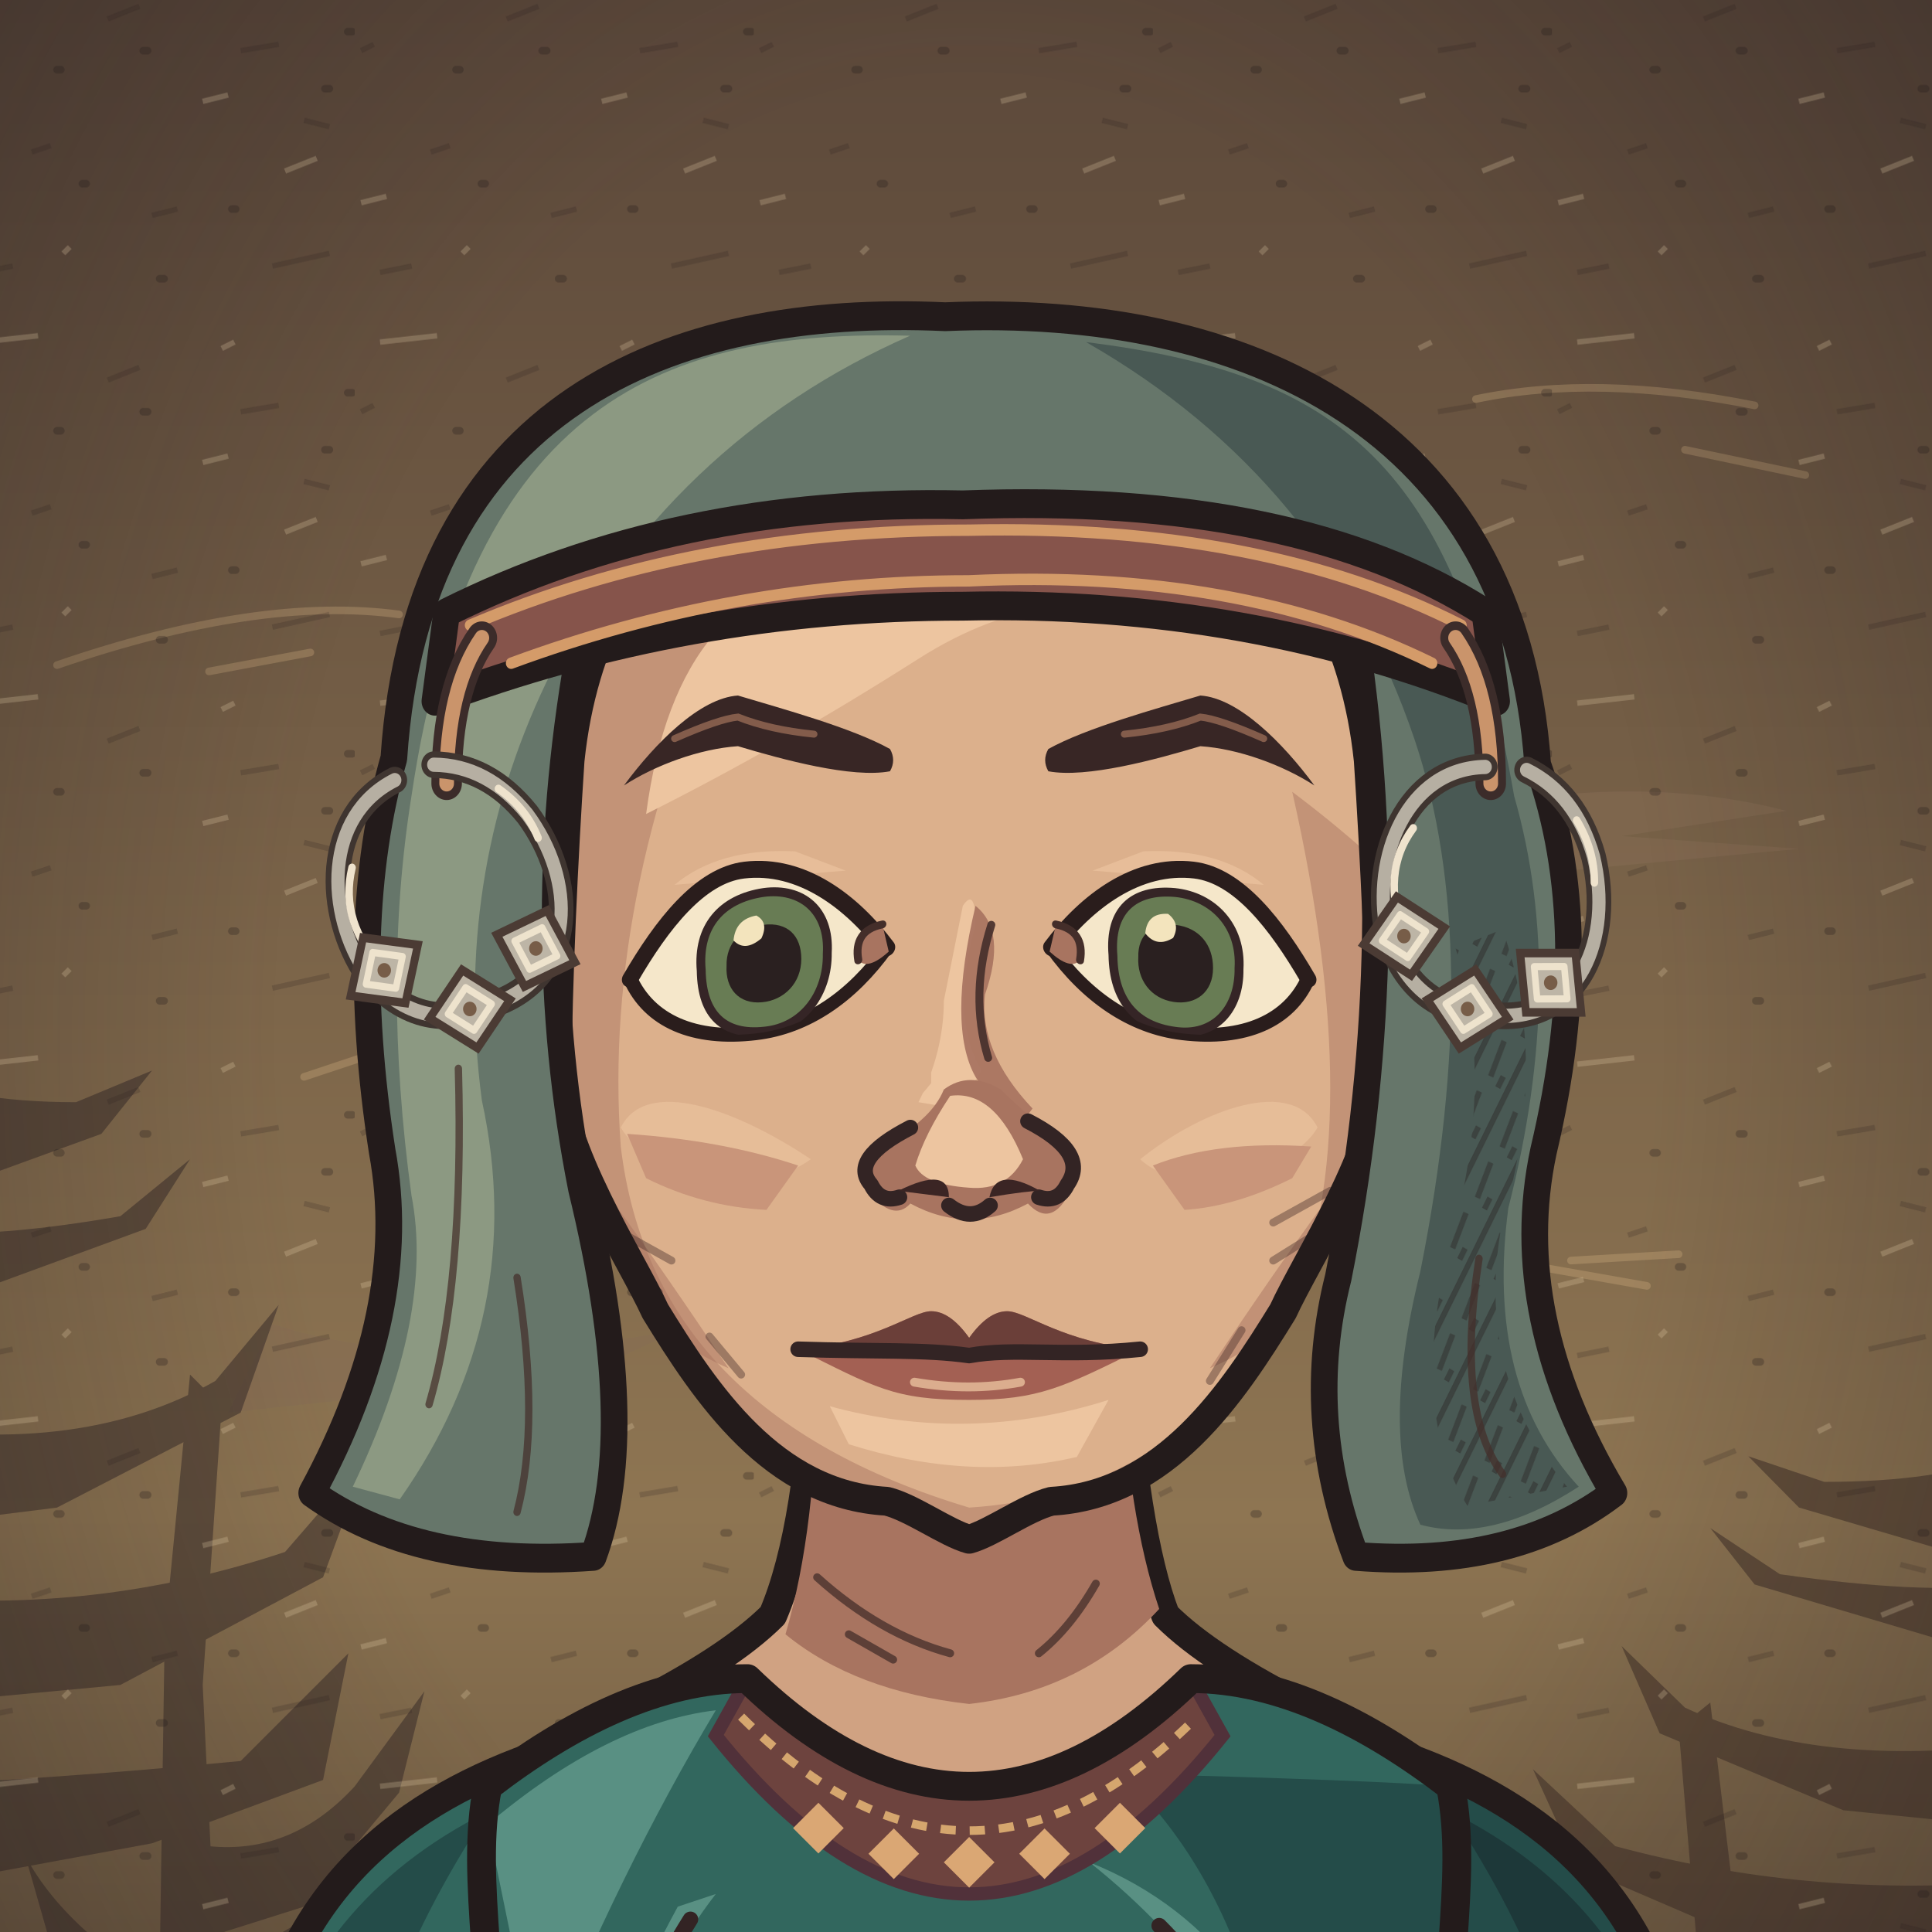
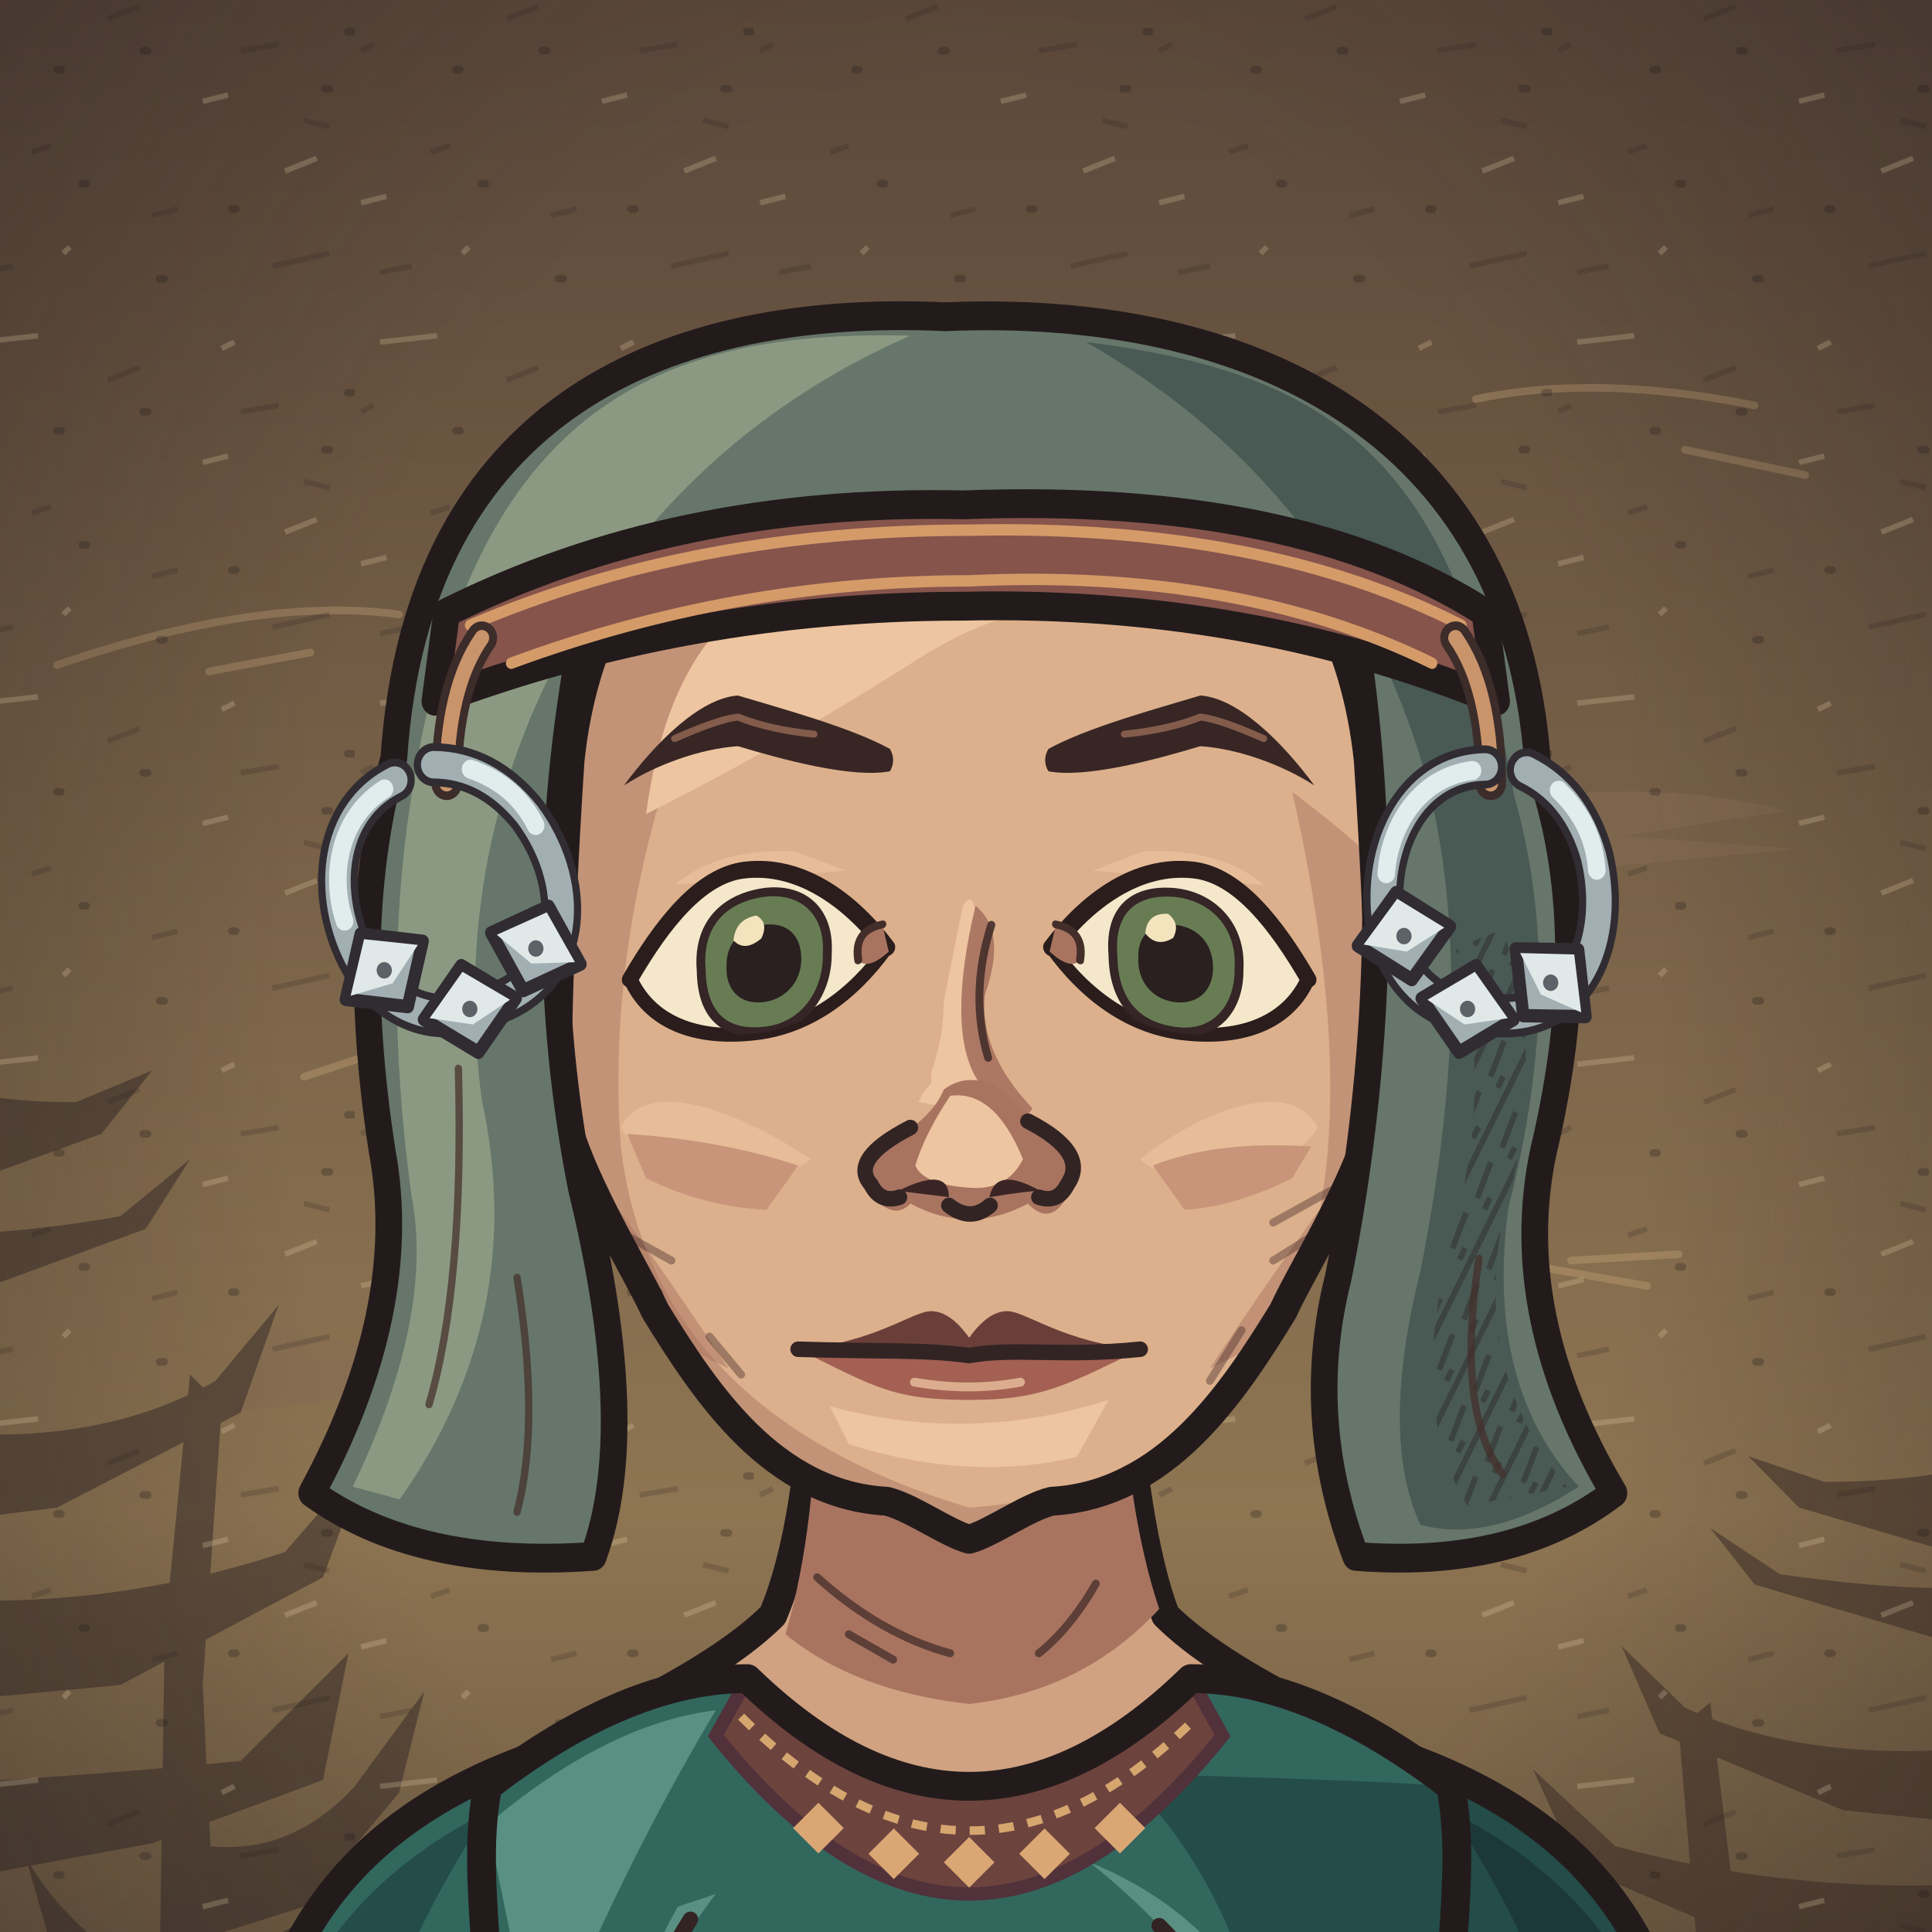
<svg xmlns="http://www.w3.org/2000/svg" xmlns:xlink="http://www.w3.org/1999/xlink" aria-labelledby="title" width="32" height="32" viewBox="7 8 305 305" role="img">
  <defs>
    <style>
      .edge {stroke:#231b1b;stroke-width:4.55;stroke-linecap:round;stroke-linejoin:round}
      .seam {fill:none;stroke:#332424;stroke-width:2.45;stroke-linecap:round;stroke-linejoin:round}
      .etch {fill:none;stroke:#442e2a;stroke-width:1.25;stroke-linecap:round}
      .hair-line {fill:none;stroke:#967661;stroke-width:1.45;stroke-linecap:round}
      .white {fill:#f5e7ca;stroke:#2a1d1c;stroke-width:2.65;stroke-linejoin:round}
      .label {fill:#efdfc1;font:600 20px Georgia,serif}
      .muted {fill:#b8aa96;font:13px 'Segoe UI',sans-serif}
      .section {fill:#dcbb8e;font:600 14px 'Segoe UI',sans-serif}
    </style>
    <linearGradient id="umber" x2="0" y2="1" gradientUnits="objectBoundingBox">
      <stop stop-color="#594639" />
      <stop offset=".56" stop-color="#8e7552" />
      <stop offset="1" stop-color="#3c3029" />
    </linearGradient>
    <linearGradient id="ash" x2="0" y2="1" gradientUnits="objectBoundingBox">
      <stop stop-color="#3b423d" />
      <stop offset=".56" stop-color="#7a7d67" />
      <stop offset="1" stop-color="#242b28" />
    </linearGradient>
    <linearGradient id="rose" x2="0" y2="1" gradientUnits="objectBoundingBox">
      <stop stop-color="#51404a" />
      <stop offset=".56" stop-color="#8a6972" />
      <stop offset="1" stop-color="#372c33" />
    </linearGradient>
    <pattern id="paper-grain" width="63" height="57" patternUnits="userSpaceOnUse">
      <path d="M1 16l2-1m21-4 5-2m16 7 6-1M12 32l3-1m16 11 4-1m20-14 4 1M4 51l5-1m41 0 9-2" fill="none" stroke="#231a1b" stroke-width=".85" opacity=".19" />
      <path d="M4 5l9-1m29 2 2-1M1 40l4-1m12 9 1-1m21-23 4-1m9 12 5-2" fill="none" stroke="#f0dbb5" stroke-width=".85" opacity=".23" />
      <path d="M16 19h.6m13-3h.7m28 6h.7m-39 15h.6m23 4h.6m-12 11h.7m29-39h.7" fill="none" stroke="#21191a" stroke-width="1.2" opacity=".28" stroke-linecap="round" />
    </pattern>
    <pattern id="ink-lines" width="7" height="9" patternUnits="userSpaceOnUse" patternTransform="rotate(28)">
      <path d="M1 -2V10m2.8-8 .6 6m1.9-1v5" stroke="#271d1d" stroke-width=".95" fill="none" opacity=".65" />
    </pattern>
    <radialGradient id="vignette" cx=".5" cy=".39" r=".72">
      <stop offset=".47" stop-color="#20191c" stop-opacity="0" />
      <stop offset="1" stop-color="#20191c" stop-opacity=".48" />
    </radialGradient>
    <g id="firs" fill="currentColor">
      <path d="M10 439Q15 379 12 300L9 220 15 146 15 54 19 80 21 147 28 230 25 326 29 439Z" />
      <path d="M17 169Q27 174 45 174L57 169 49 179 27 187 17 185                M18 194Q29 196 52 192L63 183 56 194 26 205 16 207                M15 225Q46 230 67 218L77 206 71 223 42 238 18 241                M17 252Q48 255 78 245L91 230 84 249 52 266 20 269                M14 282Q40 281 71 278L88 261 84 281 57 291 19 298                M19 312Q43 316 69 310L88 299 84 310 58 322 22 325" />
      <path d="M6 312 0 315V284L11 285M0 266 13 270V250L0 249M0 220 15 221 15 206 0 202                M0 180 16 181V167L0 165M0 141 15 150V138L0 133M0 112 17 127V118L0 104" />
      <path d="M64 440Q55 380 58 324L59 258 63 217 68 222 65 266 68 328 76 440Z                M63 291Q78 294 89 282L100 267 96 283 81 301 62 307                M63 323Q80 323 106 304L98 321 68 339                M63 316Q44 306 37 293L41 307 64 329Z" />
    </g>
    <g id="brambles" fill="none" stroke="currentColor" stroke-linecap="round" stroke-linejoin="round">
      <path stroke-width="3.8" d="M9 440Q13 401 21 380T26 333m-8 57Q39 375 43 352m-28 46Q6 377 0 376M41 440Q41 402 63 385m-20 44q26-6 39-30" />
      <path stroke-width="2" d="M23 364l14-13m-12 4-7-15m20 29 17-4m-15-1 1-11m13 49 2-17m2 14 18-5m-34 32q-12-10-17-10" />
    </g>
    <g id="night-scratches" fill="none" stroke="currentColor" stroke-width="1.2" stroke-linecap="round">
      <path d="M16 113q32-11 54-8m-30 9 16-3m184-40q19-4 44 1m-11 7 19 4                M24 335q33-3 68-16m-44 16 26-4m164-9q31 5 60-3m-39 8 38-3                M27 391q22-6 52-5m168 14q28-8 57-8m-40 11 24-4                M55 178l18-6m177 36 17 3m-12-4 17-1" />
    </g>
    <g id="shirt-setting">
      <rect width="320" height="440" fill="url(#umber)" />
      <path d="M50 217q24 8 64 1l-15 7-56 6m176-90q39-13 70-5l-26 4 28 2-64 6" fill="#856c54" opacity=".5" />
      <use xlink:href="#firs" style="color:#342827" opacity=".52" transform="translate(-26 8)" />
      <use xlink:href="#firs" style="color:#413128" opacity=".58" transform="translate(340 101) scale(-1 .81)" />
      <use xlink:href="#night-scratches" style="color:#dfbb87" opacity=".28" />
      <use xlink:href="#brambles" style="color:#291f22" opacity=".71" />
      <rect width="320" height="440" fill="url(#vignette)" />
      <rect width="320" height="440" fill="url(#paper-grain)" />
    </g>
    <g id="armor-setting">
      <rect width="320" height="440" fill="url(#ash)" />
      <path d="M42 173q49-4 68 3l-43 6 25 3-49 4m151 35q47 10 104-6l-26 14-62 8Z" fill="#707764" opacity=".48" />
      <use xlink:href="#firs" style="color:#27312c" opacity=".64" transform="translate(-36 30)" />
      <use xlink:href="#firs" style="color:#303833" opacity=".75" transform="translate(324 45) scale(-.86 1.03)" />
      <use xlink:href="#brambles" style="color:#252a27" opacity=".62" transform="translate(319 10) scale(-1 1)" />
      <use xlink:href="#night-scratches" style="color:#d8d8a9" opacity=".28" transform="translate(-2 21)" />
      <rect width="320" height="440" fill="url(#vignette)" />
      <rect width="320" height="440" fill="url(#paper-grain)" />
    </g>
    <g id="woman-setting">
      <rect width="320" height="440" fill="url(#rose)" />
      <path d="M44 235q40-4 76-1l-20 6-36 2 19 3-44 5m183-50q35 3 60-3l-24 9-31 2" fill="#775d65" opacity=".6" />
      <use xlink:href="#firs" style="color:#3b2b34" opacity=".58" transform="translate(-20 84) scale(.86 .91)" />
      <use xlink:href="#firs" style="color:#3d2e39" opacity=".68" transform="translate(327 54) scale(-.85 .98)" />
      <path d="M300 440q-2-82-6-173l-9-103 7-35 12 42 9 98 7 171Z                M294 195q-10-18-25-24l-15-1 13-4 11 2 18 15                M285 162q-13-22-34-27l-7 4 7-11 17 4 20 17                M303 242q-18-23-36-27l-13 3 15-9 11 2 21 15" fill="#3a2b33" opacity=".64" />
      <use xlink:href="#brambles" style="color:#2d2229" opacity=".8" transform="translate(12 6)" />
      <use xlink:href="#night-scratches" style="color:#e1b8a8" opacity=".28" transform="translate(0 7)" />
      <rect width="320" height="440" fill="url(#vignette)" />
      <rect width="320" height="440" fill="url(#paper-grain)" />
    </g>
    <pattern id="mail-rings" width="14" height="13" patternUnits="userSpaceOnUse" patternTransform="rotate(-7)">
      <path d="M-1 2q3-3 6 0 1 3-2 5Q0 8-1 5M6 2q3-3 6 0 1 3-2 5Q7 8 6 5M3 8q3-3 6 0 1 3-2 5-3 1-4-2M10 8q3-3 6 0" fill="none" stroke="#2d2c28" stroke-width="1.6" stroke-linecap="round" />
      <path d="M-.5 4q1.5-2 3-1m5 1q1.4-2 3-1M4 10q1.5-2 3-1m4 1q1.4-2 3-1" fill="none" stroke="#9a9b87" stroke-width="1.12" opacity=".78" stroke-linecap="round" />
    </pattern>
    <pattern id="armor-plates" width="47" height="24" patternUnits="userSpaceOnUse" patternTransform="translate(4 4) rotate(2)">
      <path d="M1 0l21 .7 1 18-3 3-17-1-1-4Zm24 1 19-1 2 15-3 7-19-2Z" fill="#85867a" stroke="#352e2a" stroke-width="1.75" stroke-linejoin="round" />
      <path d="M2 2l18 .2-.2 4L5 7 4 17Zm24 0 16-1 1 4-14 2-3 10Z" fill="#a9a58d" />
      <path d="M19 4l4 14-3 3-16-1 13-4Zm22 2 4 10-2 5-17-1 13-4Z" fill="#62655f" />
      <path d="M7 7l1-.5m6 12 3-2m16-7 5-1m-7 5 4-2" fill="none" stroke="#d0c0a0" stroke-width=".9" opacity=".76" />
      <path d="M6 12q2-2 2.7 1-1 2.2-2.7.5Zm12 1q1.8-2 2.4.6-1 2.6-2.5.8Zm11 1q1-2.2 2.8-1-.2 2.9-2.8 2.1Zm12-2q2.2-1.4 2.3.8-1 2.3-2.3.5Z" fill="#3c342d" />
    </pattern>
    <clipPath id="portrait-frame">
      <rect width="320" height="440" />
    </clipPath>
    <clipPath id="wardrobe-torso-mask">
      <path d="M125 273 C111 273 97 280 84 290 C81 305 86 322 84 346 C82 370 94 386 93 400 C92 415 75 431 70 445 H250 C245 431 228 415 227 400 C226 386 238 370 236 346 C234 322 239 305 236 290 C223 280 209 273 195 273 Q160 307 125 273Z" />
    </clipPath>
    <clipPath id="wardrobe-sleeve-mask">
      <path d="M95 284 C73 291 54 304 48 332 C38 362 37 415 50 445 H81 Q114 406 113 336Z" />
    </clipPath>
    <clipPath id="face-shape-clip">
      <path d="M 160 73 C 191 73 219 90 223 128 C 224 143 225 164 225 177 C 225 189 213.19 207 209.55 215 C 201.55 228 191 244 173 245 C 169 246 163.6 250 160 251 C 156.4 250 151 246 147 245 C 129 244 118.45 228 110.45 215 C 106.81 207 95 189 95 177 C 95 164 96 143 97 128 C 101 90 129 73 160 73 Z" />
    </clipPath>
    <clipPath id="face-features-eye-left">
      <path d="M-21 0 C-16 -8 -10 -15 -3 -15 C6 -15 14 -8 19.5 0 C14 7 7 11 -1 11 C-11 11 -18 7 -21 0Z" />
    </clipPath>
    <clipPath id="face-features-eye-right">
      <path d="M-21 0 C-16 -8 -10 -15 -3 -15 C6 -15 14 -8 19.5 0 C14 7 7 11 -1 11 C-11 11 -18 7 -21 0Z" />
    </clipPath>
    <clipPath id="face-features-nose-bridge">
      <path d="M154 144H167V179L172 185V187H149V185L154 179Z" />
    </clipPath>
  </defs>
  <g clip-path="url(#portrait-frame)">
    <use xlink:href="#shirt-setting" />
    <g data-part="neck">
      <g id="face-shape-neck">
        <path d="M 136 219 Q 135 249 129 263 Q 122 270 106 278 L 123 301 197 301 214 278 Q 198 270 191 263 Q 186 250 184 219 Z" fill="#d0a282" class="edge" />
        <path d="M 136 224 184 224 Q 185 247 190 262 Q 178 275 160 277 Q 142 275 131 266 Q 136 249 136 224 Z" fill="#a87460" />
        <path d="M 136 257 q 10 9 21 12 m -16 -3 7 4 m 32 -12 q -4 7 -9 11" class="etch" opacity=".75" />
      </g>
    </g>
    <g id="wardrobe-outfit-nw_nov_trimmed_gown" data-outfit="nw_nov_trimmed_gown">
      <path d="M95 284 C73 291 54 304 48 332 C38 362 37 415 50 445 H81 Q114 406 113 336Z" fill="#32675e" class="edge" />
      <g data-part="sleeve-left" clip-path="url(#wardrobe-sleeve-mask)">
        <path d="M49 337 Q56 308 84 294 Q63 326 64 351 L53 373 Q53 421 64 444 H50 Q35 397 49 337Z" fill="#244c49" />
        <path d="M48 354 Q59 326 68 315 Q59 342 62 359 L45 383Z" fill="url(#ink-lines)" opacity=".44" />
        <path d="M53 376 q10 -11 20 -14 m-18 27 16 -10 M52 414 q4 11 13 21" class="seam" />
        <path d="M54 354 l9 -17 m-9 24 9 -14 m-6 61 10 13" class="etch" />
        <path d="M37 418 Q63 427 106 416" fill="none" stroke="#4f3638" stroke-width="11" />
        <path d="M37 418 Q63 427 106 416" fill="none" stroke="#9d5b50" stroke-width="8" />
        <path d="M37 418 Q63 427 106 416" fill="none" stroke="#e0ae77" stroke-width="2.4" stroke-dasharray="3 2.8" />
      </g>
      <g transform="translate(320 0) scale(-1 1)">
        <path d="M95 284 C73 291 54 304 48 332 C38 362 37 415 50 445 H81 Q114 406 113 336Z" fill="#244c49" class="edge" />
        <g data-part="sleeve-right" clip-path="url(#wardrobe-sleeve-mask)">
          <path d="M49 337 Q56 308 84 294 Q63 326 64 351 L53 373 Q53 421 64 444 H50 Q35 397 49 337Z" fill="#1d3839" />
          <path d="M48 354 Q59 326 68 315 Q59 342 62 359 L45 383Z" fill="url(#ink-lines)" opacity=".44" />
          <path d="M53 376 q10 -11 20 -14 m-18 27 16 -10 M52 414 q4 11 13 21" class="seam" />
          <path d="M54 354 l9 -17 m-9 24 9 -14 m-6 61 10 13" class="etch" />
          <path d="M37 418 Q63 427 106 416" fill="none" stroke="#4f3638" stroke-width="11" />
          <path d="M37 418 Q63 427 106 416" fill="none" stroke="#9d5b50" stroke-width="8" />
          <path d="M37 418 Q63 427 106 416" fill="none" stroke="#e0ae77" stroke-width="2.4" stroke-dasharray="3 2.8" />
        </g>
      </g>
      <path d="M125 273 C111 273 97 280 84 290 C81 305 86 322 84 346 C82 370 94 386 93 400 C92 415 75 431 70 445 H250 C245 431 228 415 227 400 C226 386 238 370 236 346 C234 322 239 305 236 290 C223 280 209 273 195 273 Q160 307 125 273Z" fill="#32675e" />
      <g data-part="torso" clip-path="url(#wardrobe-torso-mask)">
        <path d="M84 296 Q103 280 120 278 Q105 303 92 335Z" fill="#599083" />
        <path d="M184 288 Q223 289 236 290 L253 444 H214 Q223 405 211 371 Q211 313 184 288Z" fill="#244c49" />
        <path d="M85 344 Q95 359 91 381 L76 402 L68 359Z" fill="#244c49" />
        <path d="M204 371 Q220 390 232 386 L231 416 L217 412Z" fill="url(#ink-lines)" opacity=".42" />
        <path d="M120 307 Q103 329 102 361 Q96 342 114 309Z M179 302 Q209 314 216 353 Q203 321 179 302Z" fill="#599083" />
        <path d="M133 409 Q124 426 123 444 H113 Q119 423 133 409Z M174 412 Q184 426 192 445 H177Z" fill="#599083" />
        <path d="M116 311 Q101 335 99 360 M190 312 Q207 329 221 367 M150 338 q-3 22 3 42 m11 -31 6 35 M129 421 l-7 24 m60 -28 8 27" class="seam" />
        <path d="M105 369 l-7 16 m12 -12 -6 12 M218 355 l6 19 m-11 -12 5 15 M143 367 l2 14 m65 44 4 13" class="etch" />
        <g data-part="sewn-patterned-ribbon">
          <path d="M125 273Q160 307 195 273l5 9Q160 332 120 282Z" fill="#6d433e" stroke="#51313a" stroke-width="2.1" />
          <path d="M124 279Q160 315 196 279" fill="none" stroke="#d5a66e" stroke-width="1.35" stroke-dasharray="2.4 2.2" />
          <path d="M136.2 292.6l4 4-4 4-4-4Z" fill="#daa774" />
          <path d="M148.1 296.65l4 4-4 4-4-4Z" fill="#daa774" />
          <path d="M160 298l4 4-4 4-4-4Z" fill="#daa774" />
          <path d="M171.9 296.65l4 4-4 4-4-4Z" fill="#daa774" />
          <path d="M183.8 292.6l4 4-4 4-4-4Z" fill="#daa774" />
          <g data-part="vertical-gown-ribbon-left">
            <path d="M124 320 Q128 376 122 447H135 Q139 380 135 326Z" fill="#794944" stroke="#553538" stroke-width="1.9" stroke-linejoin="round" />
            <path d="M126 330Q131 387 124 447 M133 331Q137 383 132 447" fill="none" stroke="#c69067" stroke-width="1.05" />
            <path d="M131 331l2.5 4-2.5 4-2.5-4Z" fill="#e2b781" />
            <path d="M131 342l2.5 4-2.5 4-2.5-4Z" fill="#e2b781" />
            <path d="M131 353l2.5 4-2.5 4-2.5-4Z" fill="#e2b781" />
            <path d="M131 364l2.5 4-2.5 4-2.5-4Z" fill="#e2b781" />
            <path d="M131 375l2.5 4-2.5 4-2.5-4Z" fill="#e2b781" />
            <path d="M131 386l2.5 4-2.5 4-2.5-4Z" fill="#e2b781" />
            <path d="M130 397l2.5 4-2.5 4-2.5-4Z" fill="#e2b781" />
            <path d="M130 408l2.5 4-2.5 4-2.5-4Z" fill="#e2b781" />
            <path d="M130 419l2.5 4-2.5 4-2.5-4Z" fill="#e2b781" />
            <path d="M130 430l2.5 4-2.5 4-2.5-4Z" fill="#e2b781" />
            <path d="M130 441l2.5 4-2.5 4-2.5-4Z" fill="#e2b781" />
            <path d="M118 339Q113 363 119 397 Q118 424 115 443" fill="none" stroke="#599083" stroke-width="1.75" opacity="0.7" />
          </g>
          <g transform="translate(320 0) scale(-1 1)" data-part="vertical-gown-ribbon-right">
            <path d="M124 320 Q128 376 122 447H135 Q139 380 135 326Z" fill="#794944" stroke="#553538" stroke-width="1.9" stroke-linejoin="round" />
            <path d="M126 330Q131 387 124 447 M133 331Q137 383 132 447" fill="none" stroke="#c69067" stroke-width="1.05" />
            <path d="M131 331l2.5 4-2.5 4-2.5-4Z" fill="#e2b781" />
            <path d="M131 342l2.5 4-2.5 4-2.5-4Z" fill="#e2b781" />
            <path d="M131 353l2.5 4-2.5 4-2.5-4Z" fill="#e2b781" />
            <path d="M131 364l2.5 4-2.5 4-2.5-4Z" fill="#e2b781" />
            <path d="M131 375l2.5 4-2.5 4-2.5-4Z" fill="#e2b781" />
            <path d="M131 386l2.5 4-2.5 4-2.5-4Z" fill="#e2b781" />
            <path d="M130 397l2.5 4-2.5 4-2.5-4Z" fill="#e2b781" />
            <path d="M130 408l2.5 4-2.5 4-2.5-4Z" fill="#e2b781" />
            <path d="M130 419l2.5 4-2.5 4-2.5-4Z" fill="#e2b781" />
            <path d="M130 430l2.5 4-2.5 4-2.5-4Z" fill="#e2b781" />
            <path d="M130 441l2.5 4-2.5 4-2.5-4Z" fill="#e2b781" />
            <path d="M118 339Q113 363 119 397 Q118 424 115 443" fill="none" stroke="#599083" stroke-width="1.75" opacity="0.7" />
          </g>
        </g>
      </g>
      <path d="M125 273 C111 273 97 280 84 290 C81 305 86 322 84 346 C82 370 94 386 93 400 C92 415 75 431 70 445 H250 C245 431 228 415 227 400 C226 386 238 370 236 346 C234 322 239 305 236 290 C223 280 209 273 195 273 Q160 307 125 273Z" fill="none" class="edge" />
    </g>
    <g id="face-shape">
      <path d="M 160 73 C 191 73 219 90 223 128 C 224 143 225 164 225 177 C 225 189 213.19 207 209.55 215 C 201.55 228 191 244 173 245 C 169 246 163.6 250 160 251 C 156.4 250 151 246 147 245 C 129 244 118.45 228 110.45 215 C 106.81 207 95 189 95 177 C 95 164 96 143 97 128 C 101 90 129 73 160 73 Z" fill="#dcb08c" />
      <g clip-path="url(#face-shape-clip)">
        <path d="M 70 141 Q 104 91 123 103 Q 102 148 105 189 Q 110 231 160 246 Q 192 244 211 214 Q 223 186 211 133 Q 235 151 250 174 L 250 265 70 265 Z" fill="#c39377" />
        <path d="M 109 136.5 Q 114 99 142 98 Q 173 89 195 107 Q 174 98 152 112 Q 130 126 109 136.5 Z" fill="#edc5a0" />
        <g transform="translate(160 0) scale(-1 1)">
          <path d="M 25 191 C 37 183 51 178 55 186 C 51 193 34 197.667 25 191 Z" fill="#edc5a0" opacity=".605" />
          <path d="M 27 192 Q 39 188 54 187 L 51 194 Q 42 198.5 32 199 Z" fill="#c9957a" />
          <path d="M 56 198 Q 48 209 38 224 Q 52 218 62 202 Z" fill="#a87460" opacity=".51" />
        </g>
        <g transform="translate(160 0) scale(1 1)">
          <path d="M 27 191 C 37 183 51 178 55 186 C 51 193 34 197.667 27 191 Z" fill="#edc5a0" opacity=".605" />
          <path d="M 29 192 Q 39 188 54 189 L 51 194 Q 42 198.5 34 199 Z" fill="#c9957a" />
          <path d="M 56 198 Q 48 209 38 224 Q 52 218 62 202 Z" fill="#a87460" opacity=".51" />
        </g>
        <path d="M 92 183 Q 99 211 120 232 L 132 247 119 248 Q 98 234 85 212 Z M 229 184 Q 224 217 203 241 L 193 250 209 247 Q 230 233 240 211 Z" fill="url(#ink-lines)" opacity=".42" />
        <path d="M 138 230 Q 160 236 182 229 L 177 238 Q 160 242 141 236 Z" fill="#edc5a0" />
        <path d="M 104 202 l 9 5 m -8 1 6 4 m 97 -11 9 -5 m -9 11 8 -5 m -97 17 5 6 m 74 1 5 -8" class="etch" opacity=".42" />
      </g>
      <path d="M 160 73 C 191 73 219 90 223 128 C 224 143 225 164 225 177 C 225 189 213.19 207 209.55 215 C 201.55 228 191 244 173 245 C 169 246 163.6 250 160 251 C 156.4 250 151 246 147 245 C 129 244 118.45 228 110.45 215 C 106.81 207 95 189 95 177 C 95 164 96 143 97 128 C 101 90 129 73 160 73 Z" fill="none" class="edge" />
    </g>
    <g clip-path="url(#face-shape-clip)">
      <g data-part="eyes">
        <g transform="matrix(1 -0.12 0 1 127.5 160)">
          <path d="M-14 -14 Q-7 -19 5 -17 L13 -13" fill="#edc5a0" opacity=".65" />
          <path d="M-21 0 C-16 -8 -10 -15 -3 -15 C6 -15 14 -8 19.5 0 C14 7 7 11 -1 11 C-11 11 -18 7 -21 0Z" class="white" style="stroke-width:2.15" />
          <g clip-path="url(#face-features-eye-left)">
            <g transform="translate(0 0) scale(1 1)">
              <path d="M-9.8 0 C-10.4 -7 -6.6 -10.9 0 -11.1 C6.1 -11.2 10.5 -7 10.1 -.3 C10.2 5.9 6.4 11 0 10.8 C-6.1 10.7 -9.7 7.2 -9.8 0Z" fill="#687c54" stroke="#352526" stroke-width="1.4" />
              <path d="M-5.8 -.2C-5.9-3.8-3.5-6 .1-6 3.8-6 6-3.6 6 .1 6 3.9 3.3 6.3-.2 6.2-3.9 6.1-6 3.3-5.8-.2Z" fill="#2a2020" />
              <path d="M-4.7-4.1Q-4.4-7.4-1.1-7.6 .9-6.3-.3-3.9-2.9-2-4.7-4.1Z" fill="#f3e4bd" />
            </g>
          </g>
          <path d="M-21 0 C-16 -8 -10 -15 -3 -15 C6 -15 14 -8 19.5 0" fill="none" stroke="#2a1d1c" stroke-width="2.65" stroke-linecap="round" />
          <path d="M18.8 -3.8 Q14.2 -3.4 15 1.4 Q16.5 3.2 19.8 .6Z" fill="#a87460" />
          <path d="M18.8 -3.8 Q14.2 -3.4 15 1.4" class="etch" />
        </g>
        <g transform="matrix(-1 -0.12 0 1 192.5 160)">
          <path d="M-14 -14 Q-7 -19 5 -17 L13 -13" fill="#edc5a0" opacity=".65" />
          <path d="M-21 0 C-16 -8 -10 -15 -3 -15 C6 -15 14 -8 19.5 0 C14 7 7 11 -1 11 C-11 11 -18 7 -21 0Z" class="white" style="stroke-width:2.15" />
          <g clip-path="url(#face-features-eye-right)">
            <g transform="translate(0 0) scale(-1 1)">
              <path d="M-9.8 0 C-10.4 -7 -6.6 -10.9 0 -11.1 C6.1 -11.2 10.5 -7 10.1 -.3 C10.2 5.9 6.4 11 0 10.8 C-6.1 10.7 -9.7 7.2 -9.8 0Z" fill="#687c54" stroke="#352526" stroke-width="1.4" />
              <path d="M-5.8 -.2C-5.9-3.8-3.5-6 .1-6 3.8-6 6-3.6 6 .1 6 3.9 3.3 6.3-.2 6.2-3.9 6.1-6 3.3-5.8-.2Z" fill="#2a2020" />
              <path d="M-4.7-4.1Q-4.4-7.4-1.1-7.6 .9-6.3-.3-3.9-2.9-2-4.7-4.1Z" fill="#f3e4bd" />
            </g>
          </g>
          <path d="M-21 0 C-16 -8 -10 -15 -3 -15 C6 -15 14 -8 19.5 0" fill="none" stroke="#2a1d1c" stroke-width="2.65" stroke-linecap="round" />
          <path d="M18.8 -3.8 Q14.2 -3.4 15 1.4 Q16.5 3.2 19.8 .6Z" fill="#a87460" />
          <path d="M18.8 -3.8 Q14.2 -3.4 15 1.4" class="etch" />
        </g>
      </g>
      <g data-part="brows">
        <g transform="matrix(1 0 0 1 127.5 129)">
          <path d="M-22 3 C-17 -3.76 -10 -10.8 -4 -11.2 C3 -9.1 14 -6.1 20 -2.76 Q21 -1 20 0.76 C14 1.9 3 -1.1 -4 -3.2 C-10 -2.8 -17 -0.24 -22 3Z" fill="#382625" />
          <path d="M-14 -4.4 Q-7 -7.5 -4 -7.8 Q1 -5.8 8 -5.1" fill="none" stroke="#835c4b" stroke-width="1.1" stroke-linecap="round" />
        </g>
        <g transform="matrix(-1 0 0 1 192.5 129)">
          <path d="M-22 3 C-17 -3.76 -10 -10.8 -4 -11.2 C3 -9.1 14 -6.1 20 -2.76 Q21 -1 20 0.76 C14 1.9 3 -1.1 -4 -3.2 C-10 -2.8 -17 -0.24 -22 3Z" fill="#382625" />
          <path d="M-14 -4.4 Q-7 -7.5 -4 -7.8 Q1 -5.8 8 -5.1" fill="none" stroke="#835c4b" stroke-width="1.1" stroke-linecap="round" />
        </g>
      </g>
      <g data-part="nose">
        <g clip-path="url(#face-features-nose-bridge)">
          <path d="M159 151 Q161 148 161 154 Q157 169 162 177 L158 183 152 182 Q156 174 156 166Z" fill="#edc5a0" />
          <path d="M161 151 Q166 155 162.5 165 Q161.5 174 170 183 L167 187 161 178 Q156.5 170 161 151Z" fill="#a87460" opacity=".93" />
          <path d="M163.5 154 Q160 165 163 175" class="etch" opacity=".9" />
        </g>
        <path d="M156 180 Q160 177 165 180 C167 182 169.28 184 174 188 Q178 192 176 196 Q173 202 169.28 198 Q160 203 150.72 198 Q148 201 144 196 Q142 192 146 189 Q154 185 156 180Z" fill="#a87460" />
        <path d="M157 181 Q164 180 168.5 191 Q165.95 196 160 195.5 Q152.775 195 151.5 192 Q153 187 157 181Z" fill="#edc5a0" />
        <path d="M150.72 186 Q141 191 144.5 195 Q146 198 149 197 M169.28 185 Q179 190 175.5 195 Q174 198 171 197" class="seam" />
        <path d="M148.8 196 q8 -4 8 1 q-8 -1 -8 -1Z M163.2 197 q1 -5 8 -1 q-2 0 -8 1Z" fill="#3b2524" />
        <path d="M156.8 198.3 Q160.25 201 163.3 198.3" class="seam" />
      </g>
      <g data-part="mouth">
        <path d="M133 221 C145.15 220 151 215 154 215 Q157 215 160 219.2 Q163 215 166 215 C169 215 174.85 220 187 221 C174.85 227 171 229 160 229 C148 229 145.15 227 133 221Z" fill="#a36053" />
        <path d="M133 221 C145.15 220 151 215 154 215 Q157 215 160 219.2 Q163 215 166 215 C169 215 174.85 220 187 221 C174.85 222.25 167 220.7 160 222 C153 221 145.15 221.4 133 221Z" fill="#56322f" opacity=".72" />
        <path d="M133 221 C145.15 221.4 153 221 160 222 C167 220.7 174.85 222.25 187 221" class="seam" />
        <path d="M151.36 226.2 Q160 227.7 168.1 226.2" fill="none" stroke="#edc5a0" stroke-width="1.4" stroke-linecap="round" opacity=".76" />
      </g>
    </g>
    <g id="headgear-nw_nov_rhombic_band">
      <g transform="matrix(0.926 0 0 1 11.765 -4.3)">
        <path d="M62 132 C66 76.3 109 60.3 156 62.3 C207 60.3 253 79.3 257 133 Q267 159 258 194 Q252 220 270 248 Q253 260 226 258 Q217 236 223 214 Q234 163 226 113 Q160 102 94 113 Q85 158 94 200 Q104 238 96 258 Q66 260 48 248 Q65 219 60 194 Q54 158 62 132 Z" fill="#66766a" class="edge" />
        <path d="M65 138 C75 75.3 109 64.3 150 65.3 Q109 82 88 120 Q72 151 77 186 Q85 220 63 249 L55 247 Q69 220 65 201 Q60 167 65 138 Z" fill="#8c9982" />
        <path d="M180 66.3 C223 71.3 243 85.3 253 138 Q262 167 252 203 Q248 231 264 247 Q249 256 237 253 Q230 239 237 213 Q248 162 236 129 Q221 88 180 66.3 Z" fill="#495954" />
        <path d="M243 162 Q250 183 242 209 Q235 235 245 250 L262 247 Q246 229 251 205 Q259 180 251 159 Z" fill="url(#ink-lines)" opacity=".57" />
        <path d="M73 181 Q74 215 68 234 M83 214 Q87 237 83 251 M247 211 Q243 235 251 245" class="etch" opacity=".72" />
        <path d="M71 109 Q110 91 159 92 Q216 90 248 109 L250 123 Q208 107 159 108 Q112 108 69 123 Z" fill="#86544b" class="edge" />
        <path d="M75 111 Q113 96 160 96 Q210 95 244 111 M82 117 Q120 104 160 104 Q206 102 239 117" fill="none" stroke="#d49b69" stroke-width="1.8" stroke-linecap="round" stroke-linejoin="round" />
        <path d="M77 113 q-6 8 -6 23" fill="none" stroke="#3c2c2a" stroke-width="5.2" stroke-linecap="round" stroke-linejoin="round" />
        <path d="M77 113 q-6 8 -6 23" fill="none" stroke="#ca946b" stroke-width="2.5" stroke-linecap="round" stroke-linejoin="round" />
        <g transform="translate(71 153) rotate(-12)">
-           <path d="M-5 -19 C-18 -16 -21 -1 -16 10 Q-9 22 5 19 C19 17 22 3 16 -9 Q11 -18 2 -20" fill="none" stroke="#3f3530" stroke-width="4.2" stroke-linecap="round" stroke-linejoin="round" />
-           <path d="M-5 -19 C-18 -16 -21 -1 -16 10 Q-9 22 5 19 C19 17 22 3 16 -9 Q11 -18 2 -20" fill="none" stroke="#b6afa2" stroke-width="2.25" stroke-linecap="round" stroke-linejoin="round" />
-           <path d="M-15 -7 Q-19 1 -13 10 M12 -14 Q16 -10 17 -5" fill="none" stroke="#efe3cd" stroke-width="1.28" stroke-linecap="round" stroke-linejoin="round" />
+           <path d="M-5 -19 C-18 -16 -21 -1 -16 10 Q-9 22 5 19 C19 17 22 3 16 -9 Q11 -18 2 -20" fill="none" stroke="#302c31" stroke-width="6.8" stroke-linecap="round" stroke-linejoin="round" />
+           <path d="M-5 -19 C-18 -16 -21 -1 -16 10 Q-9 22 5 19 C19 17 22 3 16 -9 Q11 -18 2 -20" fill="none" stroke="#a1aeb2" stroke-width="4.35" stroke-linecap="round" stroke-linejoin="round" />
+           <path d="M-7 -18 C-16 -15 -19 -6 -18 1 M8 -18 Q15 -14 17 -7" fill="none" stroke="#e1eced" stroke-width="3" stroke-linecap="round" stroke-linejoin="round" />
          <g transform="translate(-13 10) rotate(-23)">
-             <path d="M-7 0 L0-6.3 7 0 0 6.3 Z" fill="#bdb5a6" stroke="#4b3b34" stroke-width="1.35" />
-             <path d="M-3.8 0 L0-3.45 3.8 0 0 3.45 Z" fill="none" stroke="#eee3cd" stroke-width="1.12" stroke-linecap="round" stroke-linejoin="round" />
-             <circle cx="0" cy="0" r="1.15" fill="#775d48" />
+             <path d="M-8 0 L0-7 8 0 0 7 Z" fill="#a1aeb2" stroke="#302c31" stroke-width="2.1" stroke-linejoin="round" />
+             <path d="M-7 0 L0-6 7 0 0 2.5 Z" fill="#e0e9e8" />
+             <circle cx="0" cy="0" r="1.3" fill="#5c6267" />
          </g>
          <g transform="translate(0 19) rotate(0)">
-             <path d="M-7 0 L0-6.3 7 0 0 6.3 Z" fill="#bdb5a6" stroke="#4b3b34" stroke-width="1.35" />
-             <path d="M-3.8 0 L0-3.45 3.8 0 0 3.45 Z" fill="none" stroke="#eee3cd" stroke-width="1.12" stroke-linecap="round" stroke-linejoin="round" />
-             <circle cx="0" cy="0" r="1.15" fill="#775d48" />
+             <path d="M-8 0 L0-7 8 0 0 7 Z" fill="#a1aeb2" stroke="#302c31" stroke-width="2.1" stroke-linejoin="round" />
+             <path d="M-7 0 L0-6 7 0 0 2.5 Z" fill="#e0e9e8" />
+             <circle cx="0" cy="0" r="1.3" fill="#5c6267" />
          </g>
          <g transform="translate(13 12) rotate(30)">
-             <path d="M-7 0 L0-6.3 7 0 0 6.3 Z" fill="#bdb5a6" stroke="#4b3b34" stroke-width="1.35" />
-             <path d="M-3.8 0 L0-3.45 3.8 0 0 3.45 Z" fill="none" stroke="#eee3cd" stroke-width="1.12" stroke-linecap="round" stroke-linejoin="round" />
-             <circle cx="0" cy="0" r="1.15" fill="#775d48" />
+             <path d="M-8 0 L0-7 8 0 0 7 Z" fill="#a1aeb2" stroke="#302c31" stroke-width="2.1" stroke-linejoin="round" />
+             <path d="M-7 0 L0-6 7 0 0 2.5 Z" fill="#e0e9e8" />
+             <circle cx="0" cy="0" r="1.3" fill="#5c6267" />
          </g>
        </g>
        <path d="M243 113 q6 8 6 23" fill="none" stroke="#3c2c2a" stroke-width="5.2" stroke-linecap="round" stroke-linejoin="round" />
        <path d="M243 113 q6 8 6 23" fill="none" stroke="#ca946b" stroke-width="2.5" stroke-linecap="round" stroke-linejoin="round" />
        <g transform="translate(249 153) rotate(12)">
-           <path d="M-5 -19 C-18 -16 -21 -1 -16 10 Q-9 22 5 19 C19 17 22 3 16 -9 Q11 -18 2 -20" fill="none" stroke="#3f3530" stroke-width="4.2" stroke-linecap="round" stroke-linejoin="round" />
-           <path d="M-5 -19 C-18 -16 -21 -1 -16 10 Q-9 22 5 19 C19 17 22 3 16 -9 Q11 -18 2 -20" fill="none" stroke="#b6afa2" stroke-width="2.25" stroke-linecap="round" stroke-linejoin="round" />
-           <path d="M-15 -7 Q-19 1 -13 10 M12 -14 Q16 -10 17 -5" fill="none" stroke="#efe3cd" stroke-width="1.28" stroke-linecap="round" stroke-linejoin="round" />
+           <path d="M-5 -19 C-18 -16 -21 -1 -16 10 Q-9 22 5 19 C19 17 22 3 16 -9 Q11 -18 2 -20" fill="none" stroke="#302c31" stroke-width="6.8" stroke-linecap="round" stroke-linejoin="round" />
+           <path d="M-5 -19 C-18 -16 -21 -1 -16 10 Q-9 22 5 19 C19 17 22 3 16 -9 Q11 -18 2 -20" fill="none" stroke="#a1aeb2" stroke-width="4.35" stroke-linecap="round" stroke-linejoin="round" />
+           <path d="M-7 -18 C-16 -15 -19 -6 -18 1 M8 -18 Q15 -14 17 -7" fill="none" stroke="#e1eced" stroke-width="3" stroke-linecap="round" stroke-linejoin="round" />
          <g transform="translate(-13 10) rotate(-23)">
-             <path d="M-7 0 L0-6.3 7 0 0 6.3 Z" fill="#bdb5a6" stroke="#4b3b34" stroke-width="1.35" />
-             <path d="M-3.8 0 L0-3.45 3.8 0 0 3.45 Z" fill="none" stroke="#eee3cd" stroke-width="1.12" stroke-linecap="round" stroke-linejoin="round" />
-             <circle cx="0" cy="0" r="1.15" fill="#775d48" />
+             <path d="M-8 0 L0-7 8 0 0 7 Z" fill="#a1aeb2" stroke="#302c31" stroke-width="2.1" stroke-linejoin="round" />
+             <path d="M-7 0 L0-6 7 0 0 2.5 Z" fill="#e0e9e8" />
+             <circle cx="0" cy="0" r="1.3" fill="#5c6267" />
          </g>
          <g transform="translate(0 19) rotate(0)">
-             <path d="M-7 0 L0-6.3 7 0 0 6.3 Z" fill="#bdb5a6" stroke="#4b3b34" stroke-width="1.35" />
-             <path d="M-3.8 0 L0-3.45 3.8 0 0 3.45 Z" fill="none" stroke="#eee3cd" stroke-width="1.12" stroke-linecap="round" stroke-linejoin="round" />
-             <circle cx="0" cy="0" r="1.15" fill="#775d48" />
+             <path d="M-8 0 L0-7 8 0 0 7 Z" fill="#a1aeb2" stroke="#302c31" stroke-width="2.1" stroke-linejoin="round" />
+             <path d="M-7 0 L0-6 7 0 0 2.5 Z" fill="#e0e9e8" />
+             <circle cx="0" cy="0" r="1.3" fill="#5c6267" />
          </g>
          <g transform="translate(13 12) rotate(30)">
-             <path d="M-7 0 L0-6.3 7 0 0 6.3 Z" fill="#bdb5a6" stroke="#4b3b34" stroke-width="1.35" />
-             <path d="M-3.8 0 L0-3.45 3.8 0 0 3.45 Z" fill="none" stroke="#eee3cd" stroke-width="1.12" stroke-linecap="round" stroke-linejoin="round" />
-             <circle cx="0" cy="0" r="1.15" fill="#775d48" />
+             <path d="M-8 0 L0-7 8 0 0 7 Z" fill="#a1aeb2" stroke="#302c31" stroke-width="2.1" stroke-linejoin="round" />
+             <path d="M-7 0 L0-6 7 0 0 2.5 Z" fill="#e0e9e8" />
+             <circle cx="0" cy="0" r="1.3" fill="#5c6267" />
          </g>
        </g>
      </g>
    </g>
  </g>
</svg>
